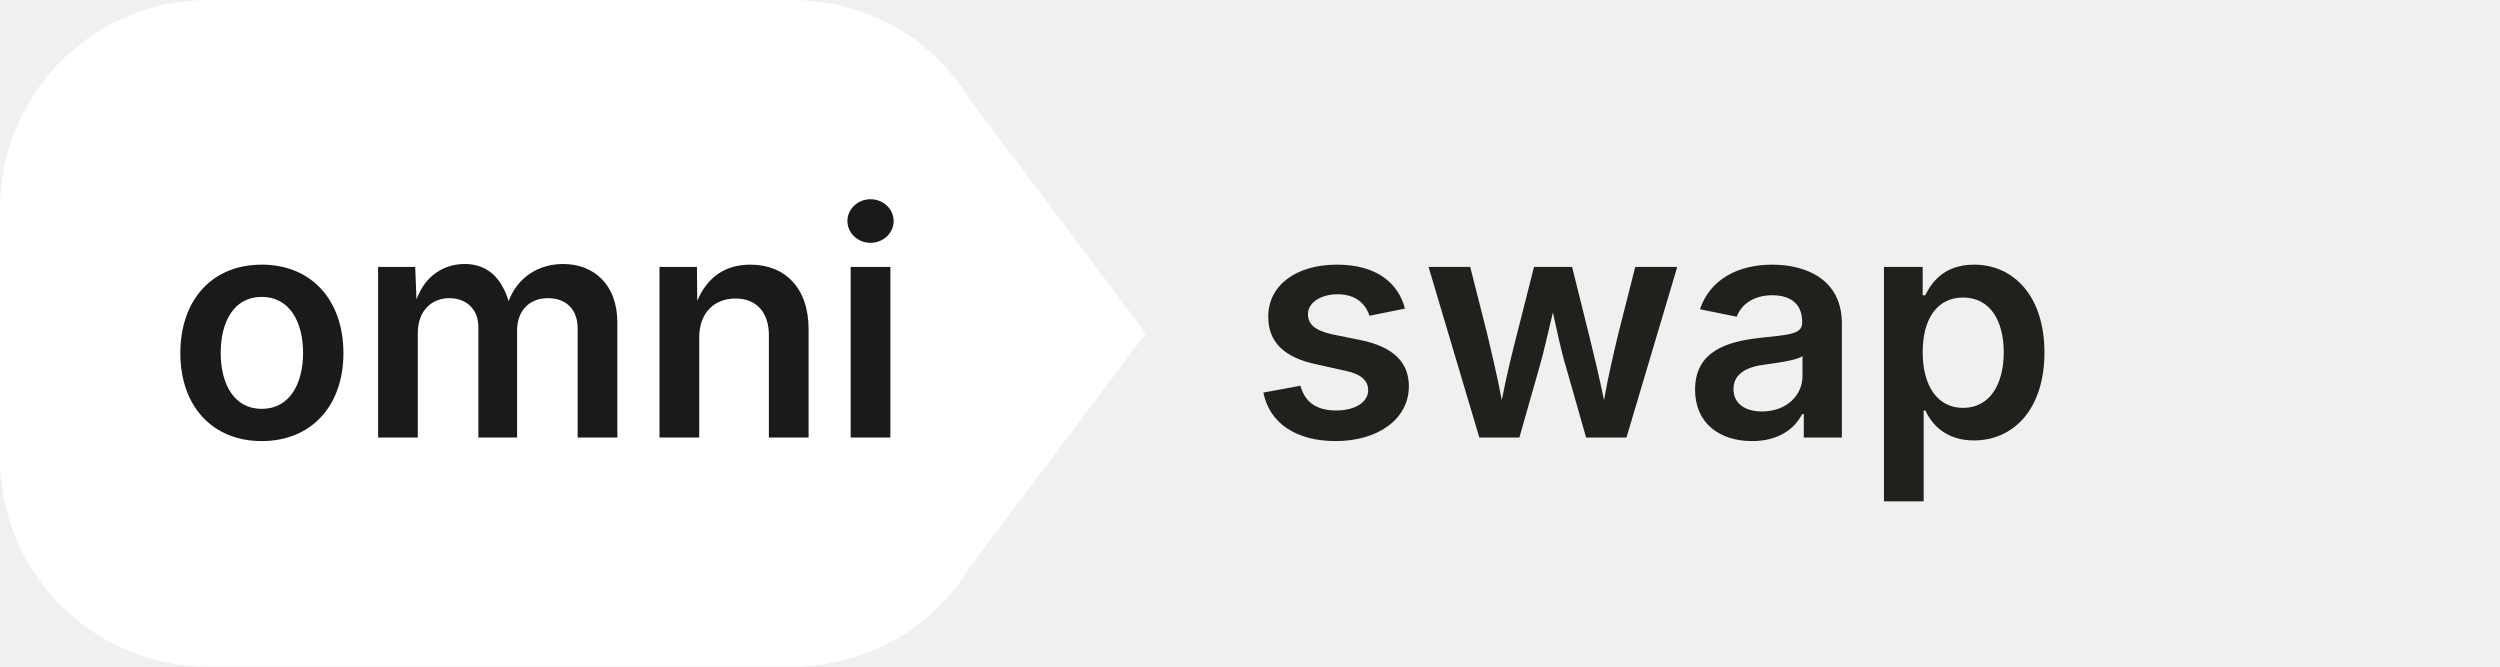
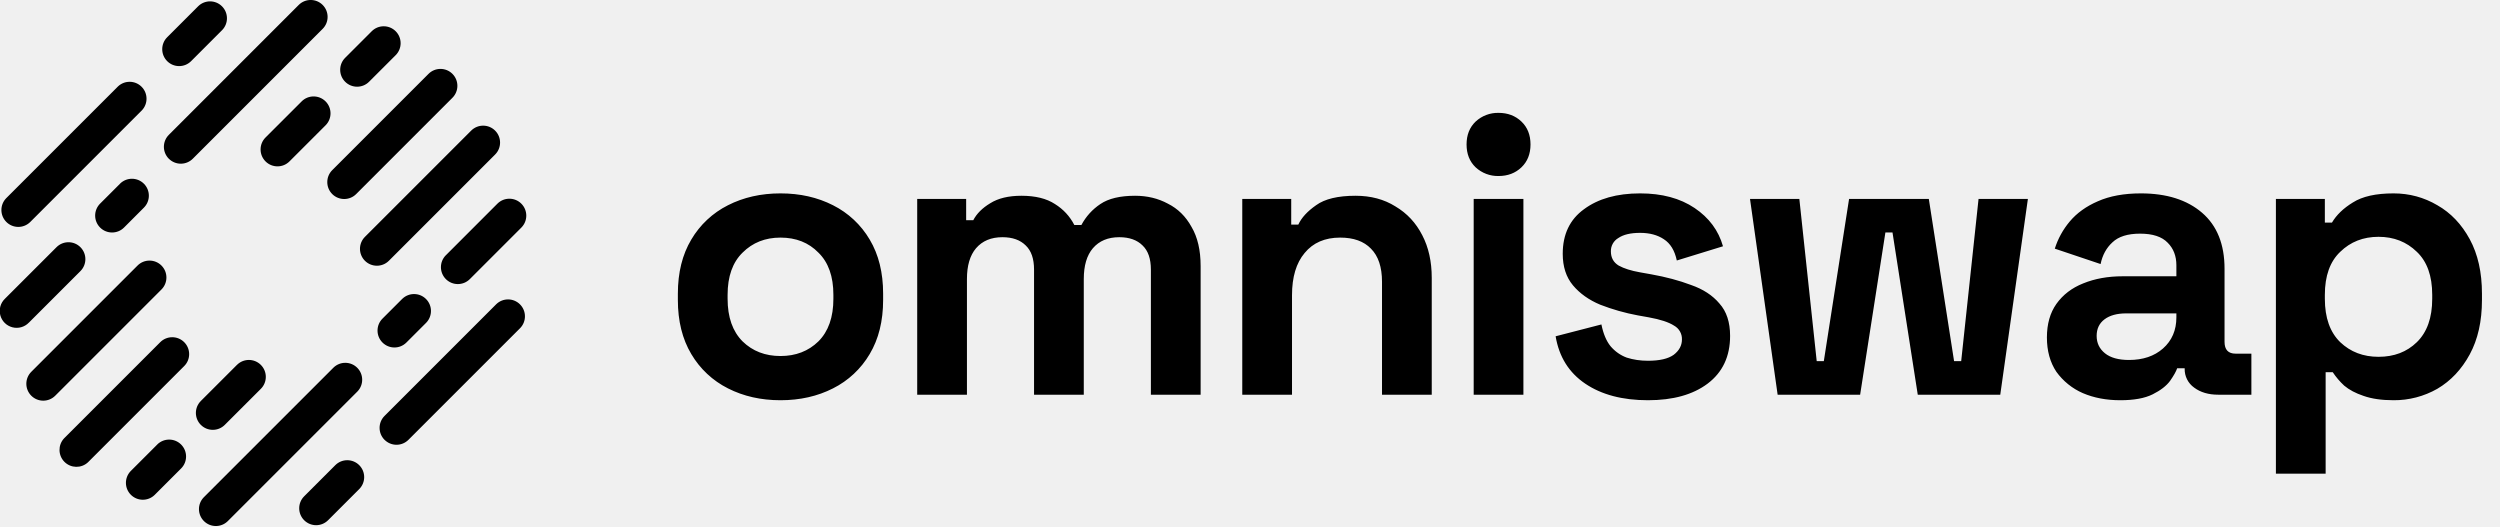
- <svg xmlns="http://www.w3.org/2000/svg" width="120" height="32" viewBox="0 0 120 32" fill="none">
-   <path d="M0 10C0 4.477 4.477 0 10 0H38C41.5 0 44.7 1.776 46.5 4.7L55 16L46.5 27.3C44.7 30.224 41.5 32 38 32H10C4.477 32 0 27.523 0 22V10Z" fill="#ffffff" />
-   <text x="8" y="21" font-family="system-ui, -apple-system, BlinkMacSystemFont, sans-serif" font-size="15" font-weight="600" fill="#1a1a1a">omni</text>
-   <text x="60" y="21" font-family="system-ui, -apple-system, BlinkMacSystemFont, sans-serif" font-size="15" font-weight="600" fill="#21201c">swap</text>
+ <svg xmlns="http://www.w3.org/2000/svg" fill="none" viewBox="0 0 152 32">
+   <g fill="#000" clip-path="url(#a)">
+     <path d="m14.406 22.185-2.195 2.194a1.028 1.028 0 1 0 1.455 1.454l2.194-2.192a1.028 1.028 0 1 0-1.454-1.455v-.001ZM11.199 20.804a1.03 1.03 0 0 0-1.455 0L3.89 26.658a1.029 1.029 0 0 0 1.455 1.453l5.854-5.854c.402-.4.402-1.05 0-1.453ZM1.756 19.616l3.134-3.133a1.028 1.028 0 1 0-1.454-1.454L.3 18.163a1.028 1.028 0 1 0 1.454 1.453ZM1.826 13.51l6.797-6.797A1.028 1.028 0 0 0 7.169 5.26L.371 12.057a1.028 1.028 0 0 0 1.454 1.453ZM7.295 11.173 6.087 12.38a1.028 1.028 0 1 0 1.454 1.455l1.208-1.21a1.028 1.028 0 1 0-1.454-1.455v.002ZM1.903 22.605a1.028 1.028 0 1 0 1.454 1.455l6.46-6.46a1.028 1.028 0 1 0-1.454-1.455l-6.46 6.46ZM24.462 18.165l-1.207 1.207a1.028 1.028 0 1 0 1.454 1.454l1.208-1.208a1.028 1.028 0 0 0-1.454-1.453h-.002ZM23.38 26.74a1.026 1.026 0 0 0 1.454 0l6.797-6.796a1.028 1.028 0 0 0-1.454-1.453l-6.797 6.797a1.028 1.028 0 0 0 0 1.454v-.001ZM18.34 6.166 16.144 8.36A1.028 1.028 0 0 0 17.6 9.813l2.195-2.194a1.028 1.028 0 1 0-1.455-1.454v.001ZM20.281 22.346l-7.898 7.897a1.028 1.028 0 0 0 1.454 1.453l7.898-7.897a1.028 1.028 0 0 0-1.454-1.453ZM27.11 15.516a1.028 1.028 0 1 0 1.454 1.455l3.133-3.133a1.028 1.028 0 1 0-1.454-1.455l-3.133 3.135v-.002ZM22.44 4.97l1.617-1.616a1.028 1.028 0 1 0-1.455-1.455l-1.617 1.617a1.028 1.028 0 1 0 1.454 1.455ZM20.2 11.8c.402.4 1.054.4 1.454 0l5.854-5.855a1.028 1.028 0 1 0-1.454-1.454L20.2 10.345a1.028 1.028 0 0 0 0 1.454ZM22.188 15.856c.402.4 1.053.4 1.455 0l6.46-6.46a1.028 1.028 0 1 0-1.455-1.455l-6.46 6.46a1.028 1.028 0 0 0 0 1.455ZM20.387 28.282l-1.894 1.894a1.028 1.028 0 1 0 1.454 1.454l1.894-1.894a1.028 1.028 0 1 0-1.454-1.454ZM10.266 9.651a1.028 1.028 0 0 0 1.455 0l7.896-7.896A1.028 1.028 0 1 0 18.163.3l-7.897 7.898a1.028 1.028 0 0 0 0 1.455V9.65ZM9.56 27.028l-1.618 1.617a1.028 1.028 0 0 0 1.454 1.453l1.616-1.616a1.028 1.028 0 1 0-1.454-1.454h.001ZM11.62 3.717l1.893-1.894A1.028 1.028 0 0 0 12.059.37l-1.894 1.894a1.028 1.028 0 1 0 1.454 1.454v-.001ZM47.454 24.334c-1.184 0-2.248-.24-3.192-.72a5.4 5.4 0 0 1-2.232-2.088c-.544-.912-.816-2.008-.816-3.288v-.384c0-1.28.272-2.376.816-3.288a5.4 5.4 0 0 1 2.232-2.088c.944-.48 2.008-.72 3.192-.72 1.184 0 2.248.24 3.192.72a5.4 5.4 0 0 1 2.232 2.088c.544.912.816 2.008.816 3.288v.384c0 1.28-.272 2.376-.816 3.288a5.4 5.4 0 0 1-2.232 2.088c-.944.48-2.008.72-3.192.72Zm0-2.688c.928 0 1.696-.296 2.304-.888.608-.608.912-1.472.912-2.592v-.24c0-1.12-.304-1.976-.912-2.568-.592-.608-1.36-.912-2.304-.912-.928 0-1.696.304-2.304.912-.608.592-.912 1.448-.912 2.568v.24c0 1.12.304 1.984.912 2.592.608.592 1.376.888 2.304.888Zm8.312 2.352V12.094h2.976v1.296h.432c.208-.4.552-.744 1.032-1.032.48-.304 1.112-.456 1.896-.456.848 0 1.528.168 2.04.504.512.32.904.744 1.176 1.272h.432a3.508 3.508 0 0 1 1.152-1.272c.496-.336 1.2-.504 2.112-.504.736 0 1.4.16 1.992.48.608.304 1.088.776 1.44 1.416.368.624.552 1.416.552 2.376v7.824h-3.024V16.39c0-.656-.168-1.144-.504-1.464-.336-.336-.808-.504-1.416-.504-.688 0-1.224.224-1.608.672-.368.432-.552 1.056-.552 1.872v7.032H62.87V16.39c0-.656-.168-1.144-.504-1.464-.336-.336-.808-.504-1.416-.504-.688 0-1.224.224-1.608.672-.368.432-.552 1.056-.552 1.872v7.032h-3.024Zm19.764 0V12.094h2.976v1.56h.432c.192-.416.552-.808 1.08-1.176.528-.384 1.328-.576 2.4-.576.928 0 1.736.216 2.424.648.704.416 1.248 1 1.632 1.752.384.736.576 1.6.576 2.592v7.104h-3.024v-6.864c0-.896-.224-1.568-.672-2.016-.432-.448-1.056-.672-1.872-.672-.928 0-1.648.312-2.16.936-.512.608-.768 1.464-.768 2.568v6.048H75.53Zm14.07 0V12.094h3.023v11.904H89.6Zm1.511-13.296a1.987 1.987 0 0 1-1.392-.528c-.368-.352-.552-.816-.552-1.392s.184-1.04.552-1.392a1.987 1.987 0 0 1 1.392-.528c.56 0 1.024.176 1.392.528.368.352.552.816.552 1.392s-.184 1.04-.552 1.392c-.368.352-.832.528-1.392.528Zm9.087 13.632c-1.552 0-2.824-.336-3.816-1.008-.992-.672-1.592-1.632-1.8-2.88l2.784-.72c.112.56.296 1 .552 1.32.272.32.6.552.984.696.4.128.832.192 1.296.192.704 0 1.224-.12 1.56-.36.336-.256.504-.568.504-.936a.923.923 0 0 0-.48-.84c-.32-.208-.832-.376-1.536-.504l-.672-.12a12.744 12.744 0 0 1-2.28-.648c-.688-.288-1.24-.68-1.656-1.176-.416-.496-.624-1.136-.624-1.92 0-1.184.432-2.088 1.296-2.712.864-.64 2-.96 3.408-.96 1.328 0 2.432.296 3.312.888.88.592 1.456 1.368 1.728 2.328l-2.808.864c-.128-.608-.392-1.04-.792-1.296-.384-.256-.864-.384-1.44-.384s-1.016.104-1.32.312a.912.912 0 0 0-.456.816c0 .384.16.672.48.864.32.176.752.312 1.296.408l.672.12c.896.16 1.704.376 2.424.648.736.256 1.312.632 1.728 1.128.432.48.648 1.136.648 1.968 0 1.248-.456 2.216-1.368 2.904-.896.672-2.104 1.008-3.624 1.008Zm7.882-.336-1.68-11.904h3l1.056 9.864h.432l1.536-9.864h4.848l1.536 9.864h.432l1.056-9.864h3l-1.68 11.904H116.6l-1.536-9.864h-.432l-1.536 9.864h-5.016Zm20.836.336c-.848 0-1.608-.144-2.28-.432a3.91 3.91 0 0 1-1.608-1.296c-.384-.576-.576-1.272-.576-2.088 0-.816.192-1.496.576-2.04.4-.56.944-.976 1.632-1.248.704-.288 1.504-.432 2.4-.432h3.264v-.672c0-.56-.176-1.016-.528-1.368-.352-.368-.912-.552-1.68-.552-.752 0-1.312.176-1.68.528-.368.336-.608.776-.72 1.32l-2.784-.936c.192-.608.496-1.16.912-1.656.432-.512 1-.92 1.704-1.224.72-.32 1.592-.48 2.616-.48 1.568 0 2.808.392 3.72 1.176.912.784 1.368 1.92 1.368 3.408v4.44c0 .48.224.72.672.72h.96v2.496h-2.016c-.592 0-1.08-.144-1.464-.432a1.368 1.368 0 0 1-.576-1.152v-.024h-.456c-.064.192-.208.448-.432.768-.224.304-.576.576-1.056.816-.48.24-1.136.36-1.968.36Zm.528-2.448c.848 0 1.536-.232 2.064-.696.544-.48.816-1.112.816-1.896v-.24h-3.048c-.56 0-1 .12-1.32.36-.32.24-.48.576-.48 1.008 0 .432.168.784.504 1.056.336.272.824.408 1.464.408Zm8.931 6.912V12.094h2.976v1.44h.432c.272-.464.696-.872 1.272-1.224.576-.368 1.4-.552 2.472-.552.96 0 1.848.24 2.664.72.816.464 1.472 1.152 1.968 2.064.496.912.744 2.016.744 3.312v.384c0 1.296-.248 2.4-.744 3.312-.496.912-1.152 1.608-1.968 2.088a5.298 5.298 0 0 1-2.664.696c-.72 0-1.328-.088-1.824-.264-.48-.16-.872-.368-1.176-.624a4.504 4.504 0 0 1-.696-.816h-.432v6.168h-3.024Zm6.24-7.104c.944 0 1.72-.296 2.328-.888.624-.608.936-1.488.936-2.64v-.24c0-1.152-.312-2.024-.936-2.616-.624-.608-1.4-.912-2.328-.912-.928 0-1.704.304-2.328.912-.624.592-.936 1.464-.936 2.616v.24c0 1.152.312 2.032.936 2.64.624.592 1.4.888 2.328.888Z" />
+   </g>
+   <defs>
+     <clipPath id="a">
+       <path fill="#fff" d="M0 0h151.999v31.997H0z" />
+     </clipPath>
+   </defs>
</svg>
